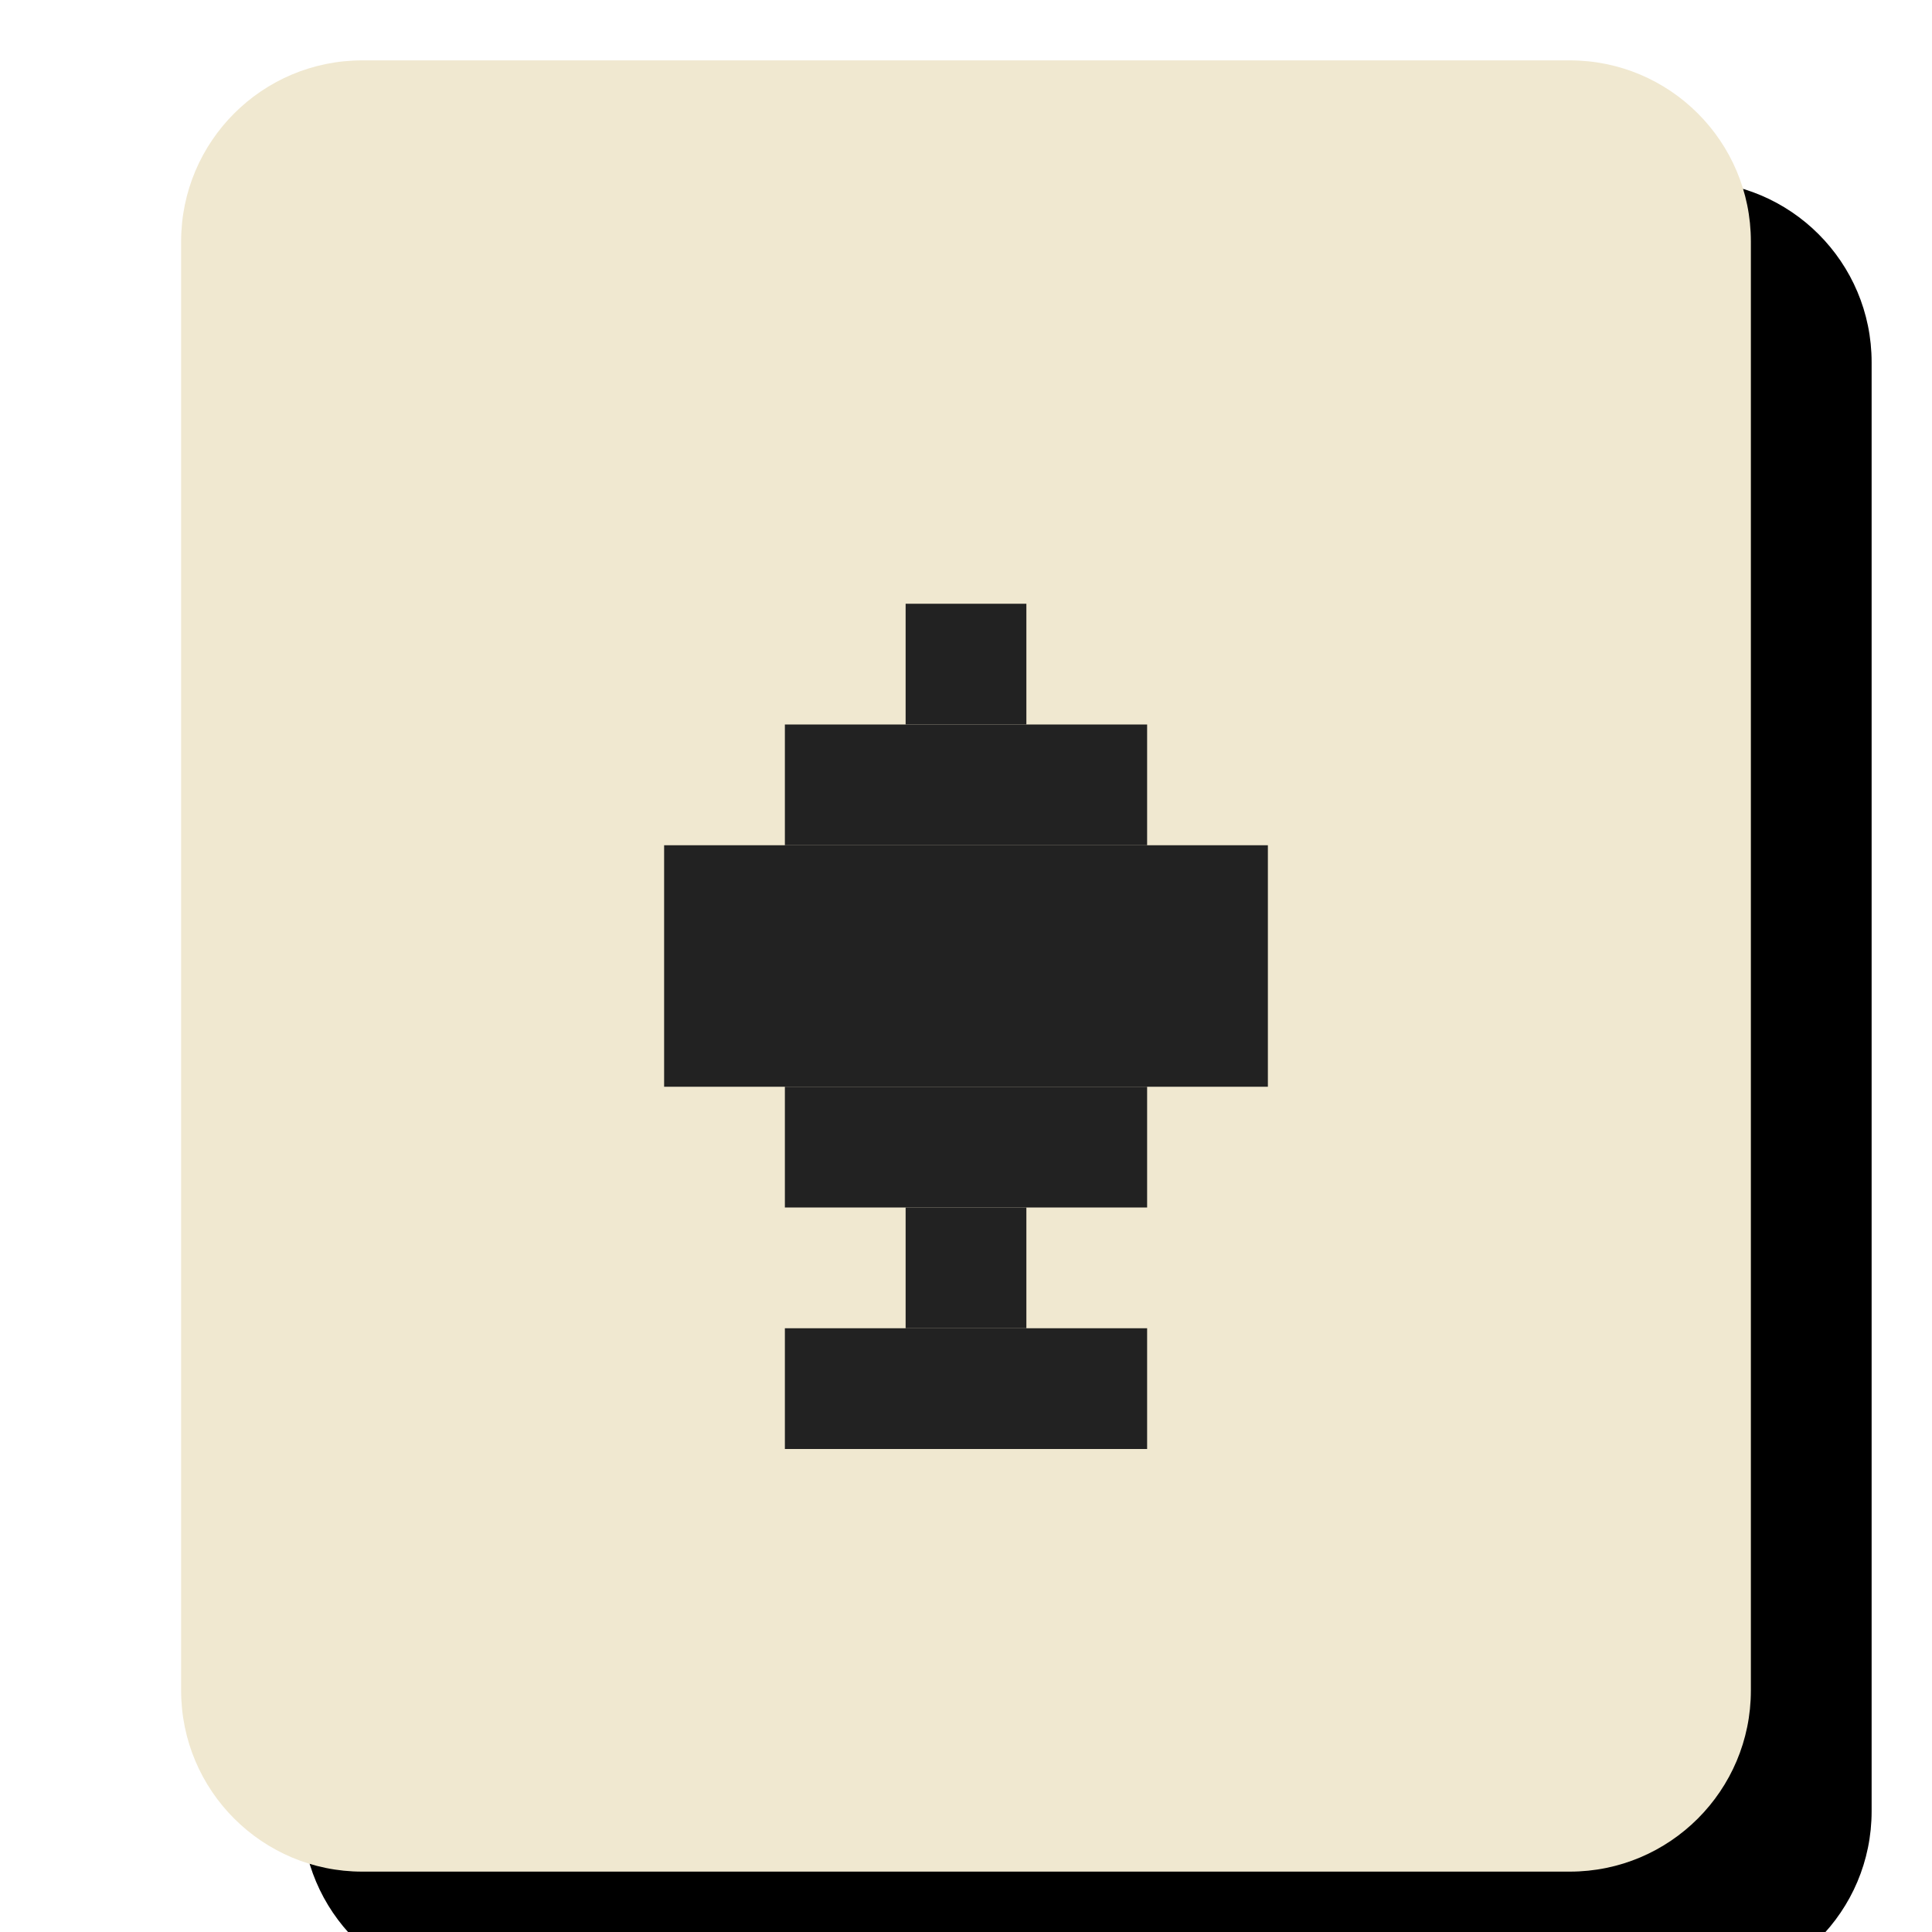
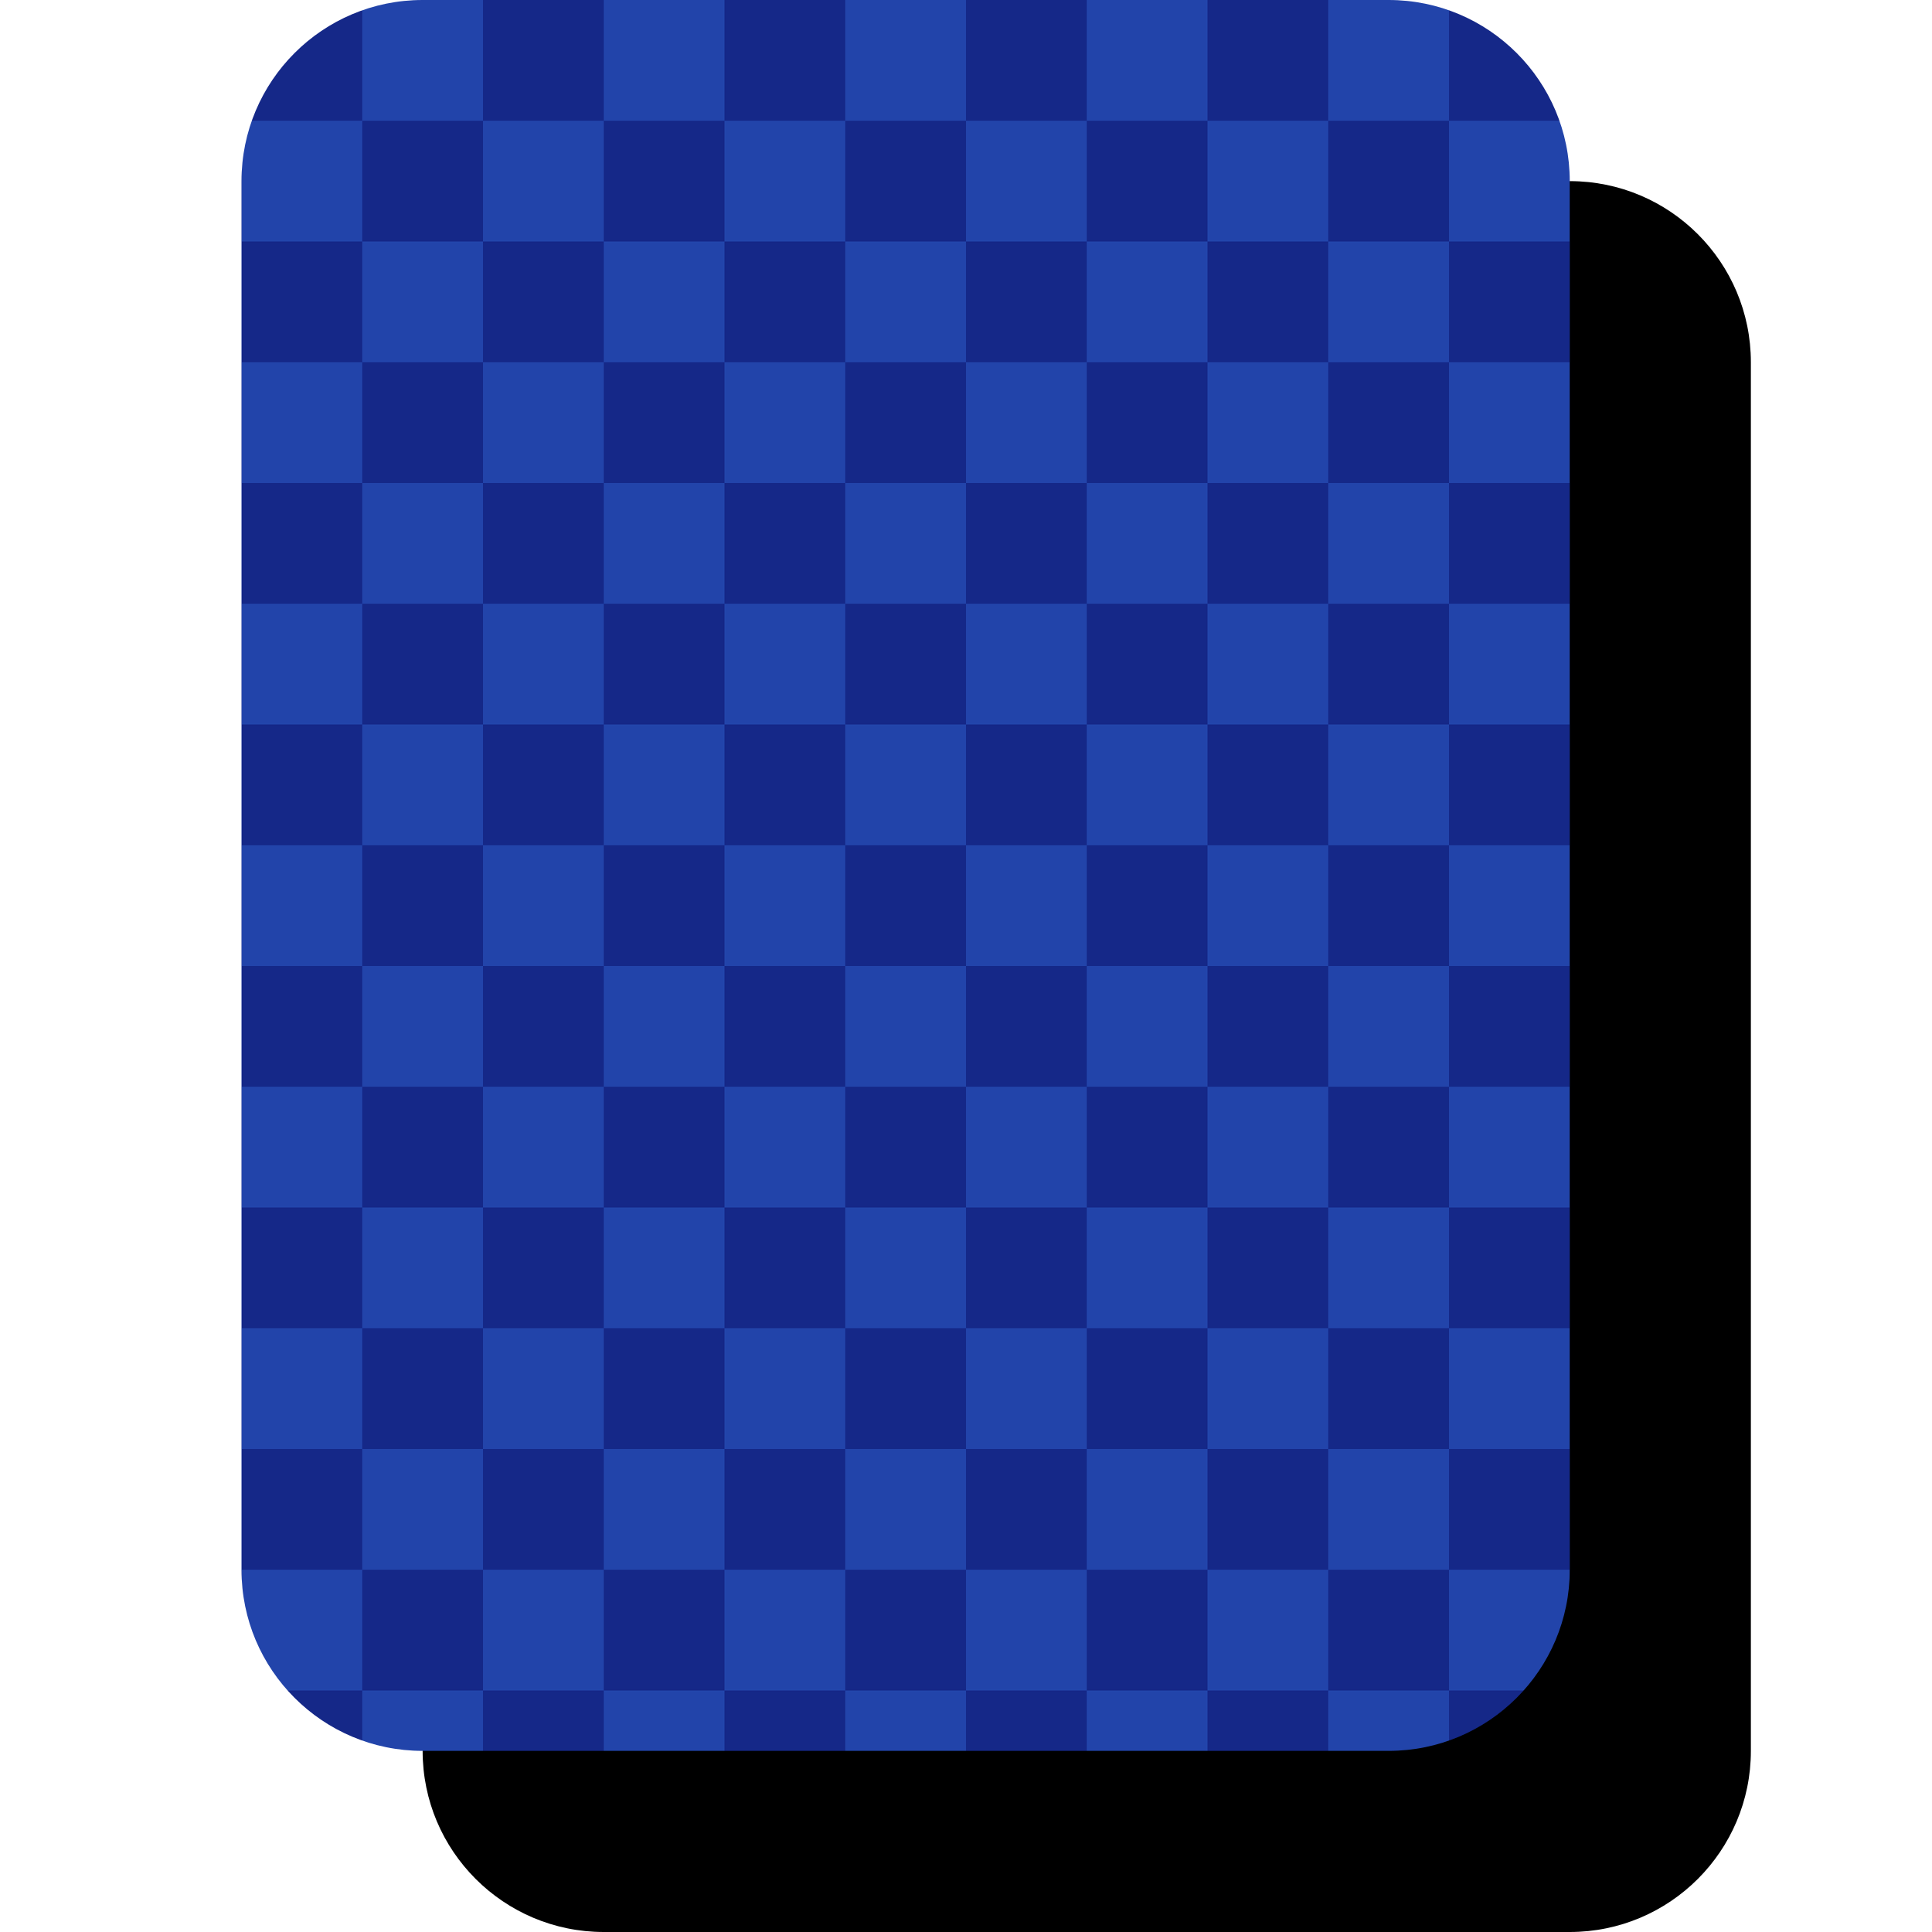
<svg xmlns="http://www.w3.org/2000/svg" viewBox="0 0 32 32">
-   <rect x="5" y="3" width="26" height="30" rx="3" fill="#000" />
-   <rect x="3" y="1" width="26" height="30" rx="3" fill="#f0e8d0" />
-   <rect x="15" y="10" width="2" height="2" fill="#222" />
-   <rect x="13" y="12" width="6" height="2" fill="#222" />
-   <rect x="11" y="14" width="10" height="2" fill="#222" />
-   <rect x="11" y="16" width="10" height="2" fill="#222" />
-   <rect x="13" y="18" width="6" height="2" fill="#222" />
-   <rect x="15" y="20" width="2" height="2" fill="#222" />
-   <rect x="13" y="22" width="6" height="2" fill="#222" />
+   <defs>
+     <clipPath id="card">
+       <rect x="4" y="0" width="22" height="29" rx="3" />
+     </clipPath>
+     <pattern id="check" width="4" height="4" patternUnits="userSpaceOnUse">
+       <rect width="4" height="4" fill="#2244aa" />
+       <rect width="2" height="2" fill="#152888" />
+       <rect x="2" y="2" width="2" height="2" fill="#152888" />
+     </pattern>
+   </defs>
+   <rect x="7" y="3" width="22" height="29" rx="3" fill="#000" />
+   <rect x="4" y="0" width="22" height="29" rx="3" fill="url(#check)" clip-path="url(#card)" />
</svg>
